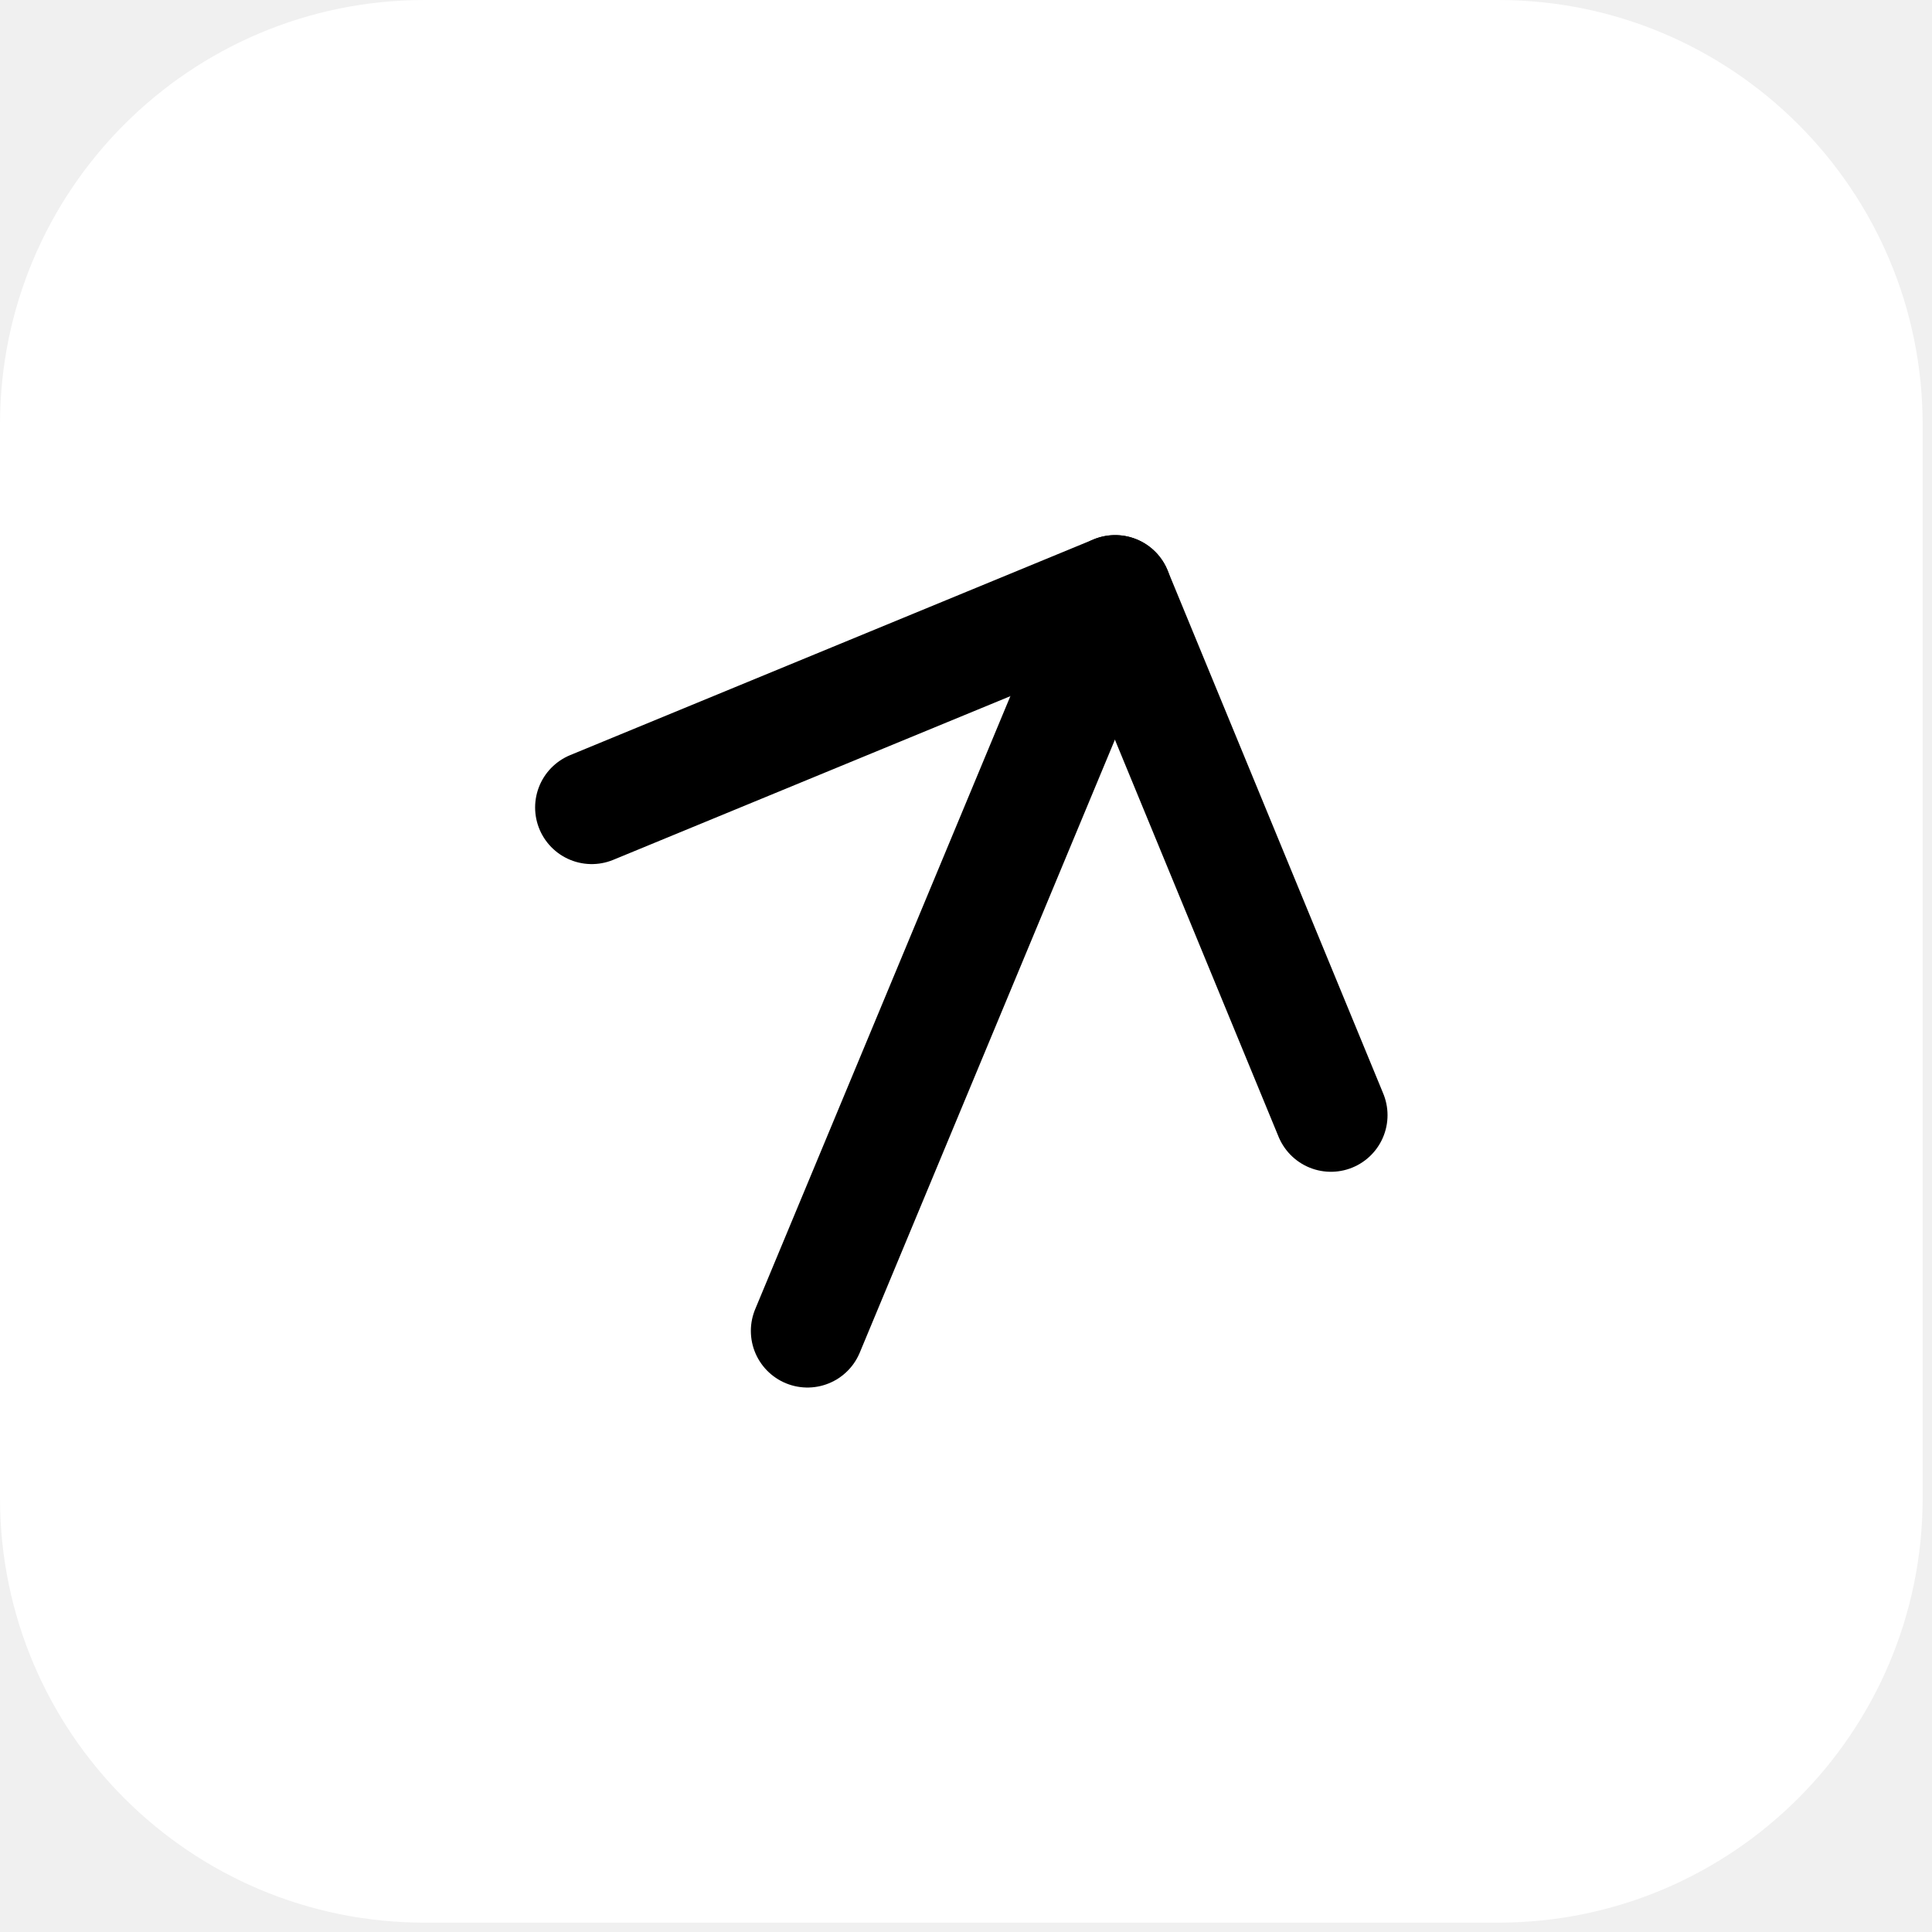
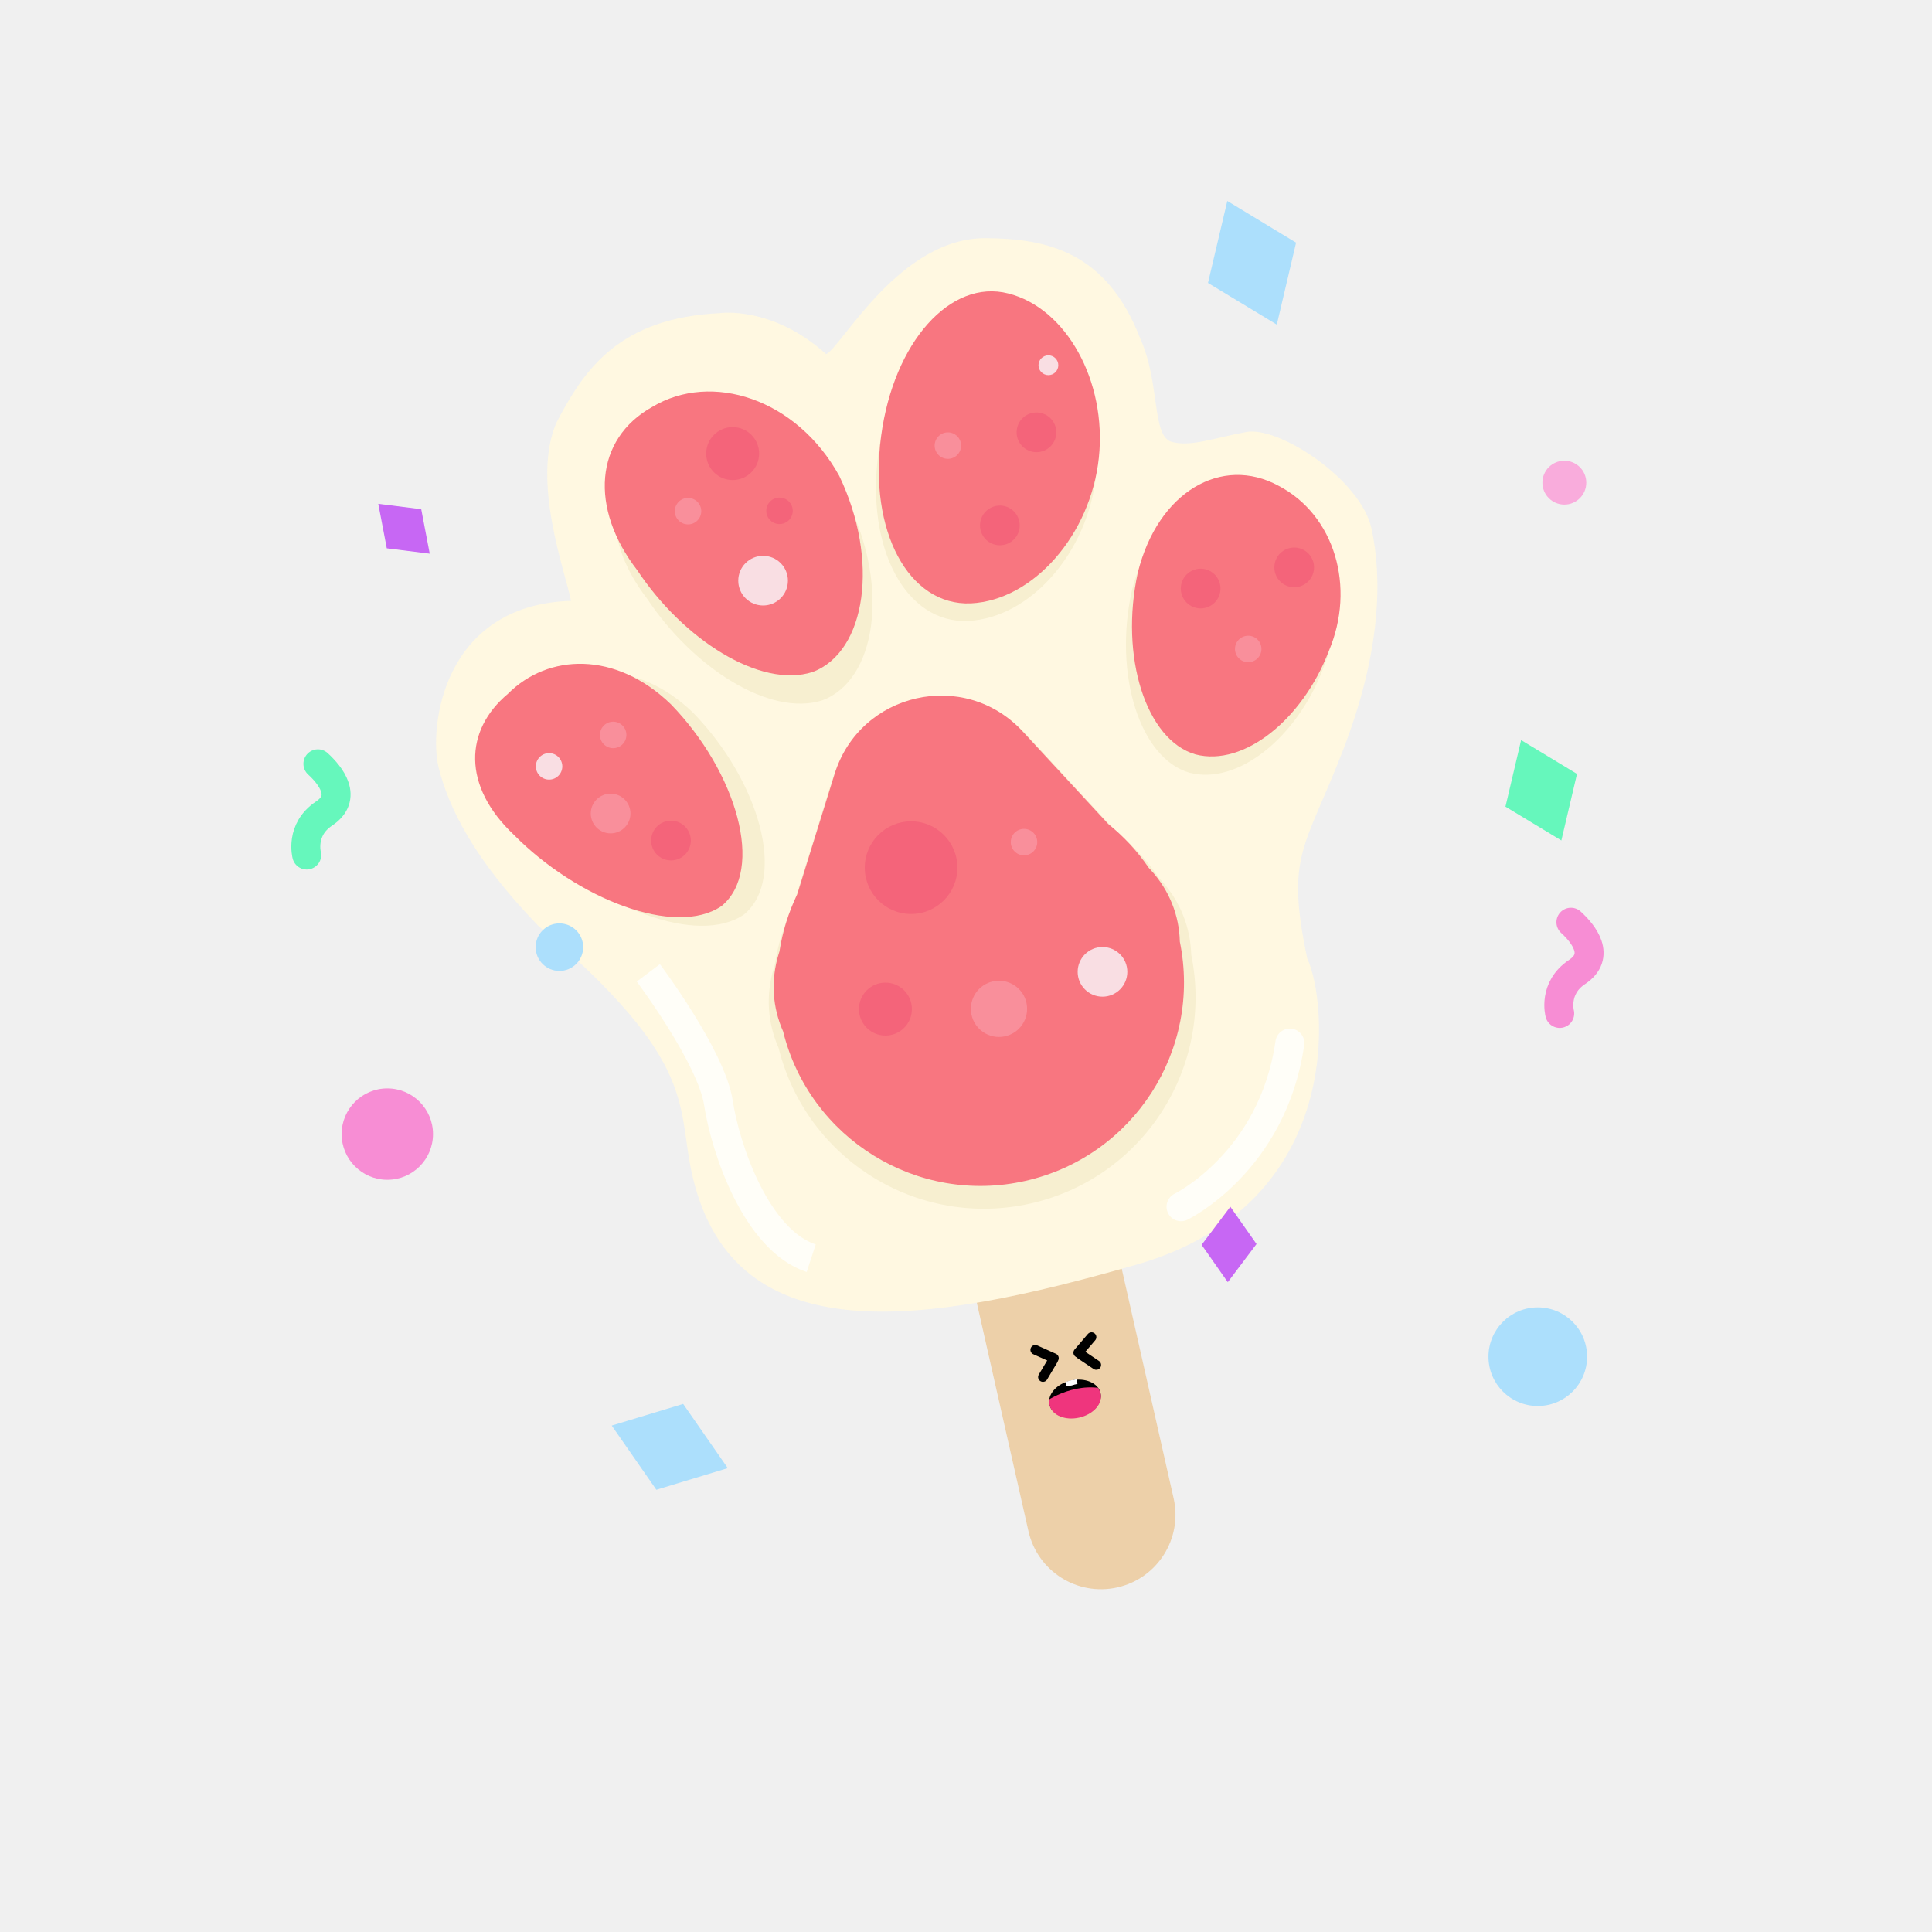
- <svg xmlns="http://www.w3.org/2000/svg" version="1.1" width="182" height="182">
-   <svg width="182" height="182" viewBox="0 0 182 182" fill="none">
-     <rect width="181.119" height="181.119" rx="40" fill="white" />
-     <path d="M55.743 76.066L105.052 55.743L125.376 105.052" stroke="black" stroke-width="10.667" stroke-linecap="round" stroke-linejoin="round" />
-     <path d="M76.066 125.376L105.052 55.743" stroke="black" stroke-width="10.667" stroke-linecap="round" stroke-linejoin="round" />
-   </svg>
-   <style>@media (prefers-color-scheme: light) { :root { filter: none; } }
- @media (prefers-color-scheme: dark) { :root { filter: none; } }
- </style>
+ <svg xmlns="http://www.w3.org/2000/svg" enable-background="new 0 0 400 400" viewBox="0 0 400 400">
+   <clipPath id="a">
+     <ellipse cx="222.57" cy="289.73" rx="5.42" ry="3.87" transform="matrix(.9754 -.2206 .2206 .9754 -58.4206 56.224)" />
+   </clipPath>
+   <path d="m231.36 328.65c-8.3 1.88-16.55-3.33-18.43-11.63l-13.29-58.78c-1.88-8.3 3.33-16.55 11.63-18.43 8.3-1.88 16.55 3.33 18.43 11.63l13.29 58.78c1.87 8.3-3.33 16.55-11.63 18.43z" fill="#edd0a9" />
+   <path d="m258.05 89.44c6.77-1.24 23.69 9.85 25.9 19.97 2.21 10.13 2.07 25.25-5.86 45.83s-11.97 21.6-7.44 43.21c4.14 8.59 8.3 50.85-35.33 63.37s-83.01 18.7-91.85-17.91c-3.6-14.91 1.88-23.48-32.1-52.3-13.52-14.01-18.51-24.59-20.55-32.67s.67-33.72 27.4-34.54c-1.19-6.09-8.22-24.75-3.03-36.86 5.93-11.48 13.33-21.71 33.86-22.71 0 0 10.86-1.58 22 8.5 3.3-1.65 15.25-24.16 33.07-24.02 12.63.1 24.96 2.76 31.94 20.74 4.2 9.27 2.33 20.34 6.57 21.45 3.97 1.05 8.65-.81 15.42-2.06" fill="#fff8e1" />
+   <path d="m240.27 182.12-.33-.36c-2.45-3.6-5.41-6.78-8.75-9.46l-18.42-19.93c-12.52-13.55-35.01-8.46-40.49 9.15l-8.05 25.92c-1.86 3.86-3.16 8-3.82 12.31l-.14.46c-1.84 5.92-1.29 11.75.93 16.75 5.71 23.09 28.87 37.48 52.18 32.21s38.03-28.22 33.25-51.52c-.15-5.47-2.16-10.98-6.36-15.53z" fill="#f7efd0" />
+   <path d="m238.17 180.03-.32-.34c-2.36-3.46-5.2-6.52-8.41-9.1l-17.71-19.16c-12.04-13.03-33.66-8.14-38.93 8.8l-7.74 24.92c-1.79 3.71-3.04 7.69-3.68 11.83l-.14.45c-1.77 5.69-1.24 11.3.89 16.1 5.49 22.2 27.76 36.03 50.17 30.96s36.56-27.13 31.97-49.54c-.12-5.25-2.05-10.54-6.1-14.92z" fill="#f87680" />
+   <path d="m143.52 147.58c13.65 14.07 19.5 34.32 10.51 41.76-9.62 6.59-29.99-1.54-42.97-14.68-10.81-10.17-10.26-21.7-1.32-29.21 8.31-8.37 22.29-8.97 33.78 2.13z" fill="#f7efd0" />
+   <path d="m138.9 145.81c13.65 14.07 19.5 34.32 10.51 41.76-9.62 6.59-29.99-1.54-42.97-14.68-10.81-10.17-10.26-21.7-1.32-29.21 8.31-8.37 22.3-8.97 33.78 2.13z" fill="#f87680" />
+   <path d="m175.78 104.39c8.36 17.43 5.59 36.44-5.51 40.6-10.87 3.5-26.82-6.76-36.29-21.04-9.97-12.89-8.87-27.22 3.12-33.86 12.22-7.32 29.83-1.74 38.68 14.3z" fill="#f7efd0" />
+   <path d="m173.76 98.53c8.36 17.43 5.59 36.44-5.51 40.6-10.87 3.5-26.82-6.76-36.29-21.04-9.97-12.89-8.87-27.22 3.12-33.86 12.21-7.32 29.83-1.74 38.68 14.3z" fill="#f87680" />
+   <path d="m226.93 98.38c-1.69 15.97-13.58 29.56-26.51 30.18-12.91.55-21.2-15.05-18.57-34.65 2.6-19.47 14.37-32.59 26.33-29.51 11.99 3.02 20.41 18.15 18.75 33.98z" fill="#f7efd0" />
+   <path d="m227.51 94.74c-1.69 15.97-13.58 29.56-26.51 30.18-12.91.55-21.2-15.05-18.57-34.65 2.6-19.47 14.37-32.59 26.33-29.51 12 3.02 20.41 18.15 18.75 33.98z" fill="#f87680" />
+   <path d="m273.85 138.62c-5.35 14.01-17.52 23.99-27.59 21.36-10.22-2.96-15.75-20.24-11.93-37.66 4.14-16.71 17.36-24.34 29.12-17.96 11.6 6.03 16.07 20.96 10.4 34.26z" fill="#f7efd0" />
+   <path d="m275.1 134.83c-5.35 14.01-17.52 23.99-27.59 21.36-10.22-2.96-15.75-20.24-11.93-37.66 4.14-16.71 17.36-24.34 29.12-17.96 11.6 6.03 16.07 20.95 10.4 34.26z" fill="#f87680" />
+   <path d="m134.23 201.42s13.06 17.41 14.51 26.91 7.83 28.42 19.21 32.17" fill="none" stroke="#fffef8" stroke-miterlimit="10" stroke-width="6" />
+   <circle cx="113.68" cy="158.67" fill="#f9dee3" r="2.74" />
+   <circle cx="157.99" cy="120.22" fill="#f9dee3" r="5.14" />
+   <circle cx="228.26" cy="201.21" fill="#f9dee3" r="5.14" />
+   <circle cx="217.06" cy="75.62" fill="#f9dee3" r="2.05" />
+   <g fill="#f4647a">
+     <circle cx="138.92" cy="174.03" r="4.11" />
+     <circle cx="207.01" cy="108.78" r="4.11" />
+     <circle cx="214.59" cy="89.51" r="4.11" />
+     <circle cx="188.63" cy="179.64" r="9.59" />
+     <circle cx="183.32" cy="208.92" r="5.48" />
+     <circle cx="248.58" cy="121.85" r="4.11" />
+     <circle cx="267.95" cy="117.47" r="4.11" />
+   </g>
+   <circle cx="126.95" cy="152.16" fill="#f98f9b" r="2.74" />
+   <circle cx="142.45" cy="105.83" fill="#f98f9b" r="2.74" />
+   <circle cx="196.25" cy="92.26" fill="#f98f9b" r="2.74" />
+   <circle cx="212.01" cy="174.35" fill="#f98f9b" r="2.74" />
+   <circle cx="258.43" cy="134.36" fill="#f98f9b" r="2.74" />
+   <circle cx="206.83" cy="208.87" fill="#f98f9b" r="5.82" />
+   <circle cx="161.39" cy="105.76" fill="#f4647a" r="2.74" />
+   <circle cx="151.69" cy="93.91" fill="#f4647a" r="5.48" />
+   <circle cx="126.42" cy="168.43" fill="#f98f9b" r="4.11" />
+   <path d="m244.52 249.84s18.98-9.21 22.53-33.88" fill="none" stroke="#fffef8" stroke-linecap="round" stroke-miterlimit="10" stroke-width="6" />
+   <path d="m214.34 279.47 3.86 1.73" fill="none" stroke="#000" stroke-linecap="round" stroke-miterlimit="10" stroke-width="2" />
+   <path d="m217.99 281.64-2.06 3.46" fill="none" stroke="#000" stroke-linecap="round" stroke-miterlimit="10" stroke-width="2" />
+   <path d="m225.99 276.84-2.75 3.22" fill="none" stroke="#000" stroke-linecap="round" stroke-miterlimit="10" stroke-width="2" />
+   <path d="m223.63 280.36 3.34 2.24" fill="none" stroke="#000" stroke-linecap="round" stroke-miterlimit="10" stroke-width="2" />
+   <ellipse cx="222.54" cy="289.6" rx="5.42" ry="3.87" transform="matrix(.9754 -.2206 .2206 .9754 -58.391 56.2138)" />
+   <path clip-path="url(#a)" d="m215.9 290.58s6.13-4.7 13.07-2.95c6.93 1.74 3.29 5.87 3.29 5.87l-13.74 5.75z" fill="#ef357d" />
+   <path d="m221.31 285.81h.99v.99h-.99z" fill="#fcfcfc" transform="matrix(.9754 -.2206 .2206 .9754 -57.6822 55.9681)" />
+   <path d="m220.62 285.81h2.36v.99h-2.36z" fill="#fcfcfc" transform="matrix(.9754 -.2206 .2206 .9754 -57.6822 55.9681)" />
+   <path d="m150.68 303.96-14.79 4.48-9.24-13.29 14.79-4.48z" fill="#acdffc" />
+   <path d="m264.35 67.21-14.25-8.63 4-16.97 14.24 8.63z" fill="#acdffc" />
+   <path d="m323.26 174.01-11.57-7 3.24-13.78 11.57 7z" fill="#66f7bc" />
+   <path d="m88.97 114.63-8.89-1.11-1.76-9.21 8.89 1.11z" fill="#c767f4" />
+   <path d="m254.2 265.46-5.42-7.73 5.95-7.89 5.42 7.72z" fill="#c767f4" />
+   <circle cx="318.38" cy="280.89" fill="#acdffc" r="10.21" />
+   <circle cx="80.19" cy="234.8" fill="#f78dd4" r="9.46" />
+   <circle cx="323.88" cy="99.93" fill="#f9acdc" r="4.54" />
+   <circle cx="115.82" cy="196.1" fill="#acdffc" r="4.92" />
+   <path d="m63.5 177.02s-1.42-5.25 3.59-8.58 1.35-7.91-1.27-10.3" fill="none" stroke="#66f7bc" stroke-linecap="round" stroke-miterlimit="10" stroke-width="6" />
+   <path d="m322.92 209.82s-1.42-5.25 3.59-8.58 1.35-7.91-1.27-10.3" fill="none" stroke="#f78dd4" stroke-linecap="round" stroke-miterlimit="10" stroke-width="6" />
</svg>
